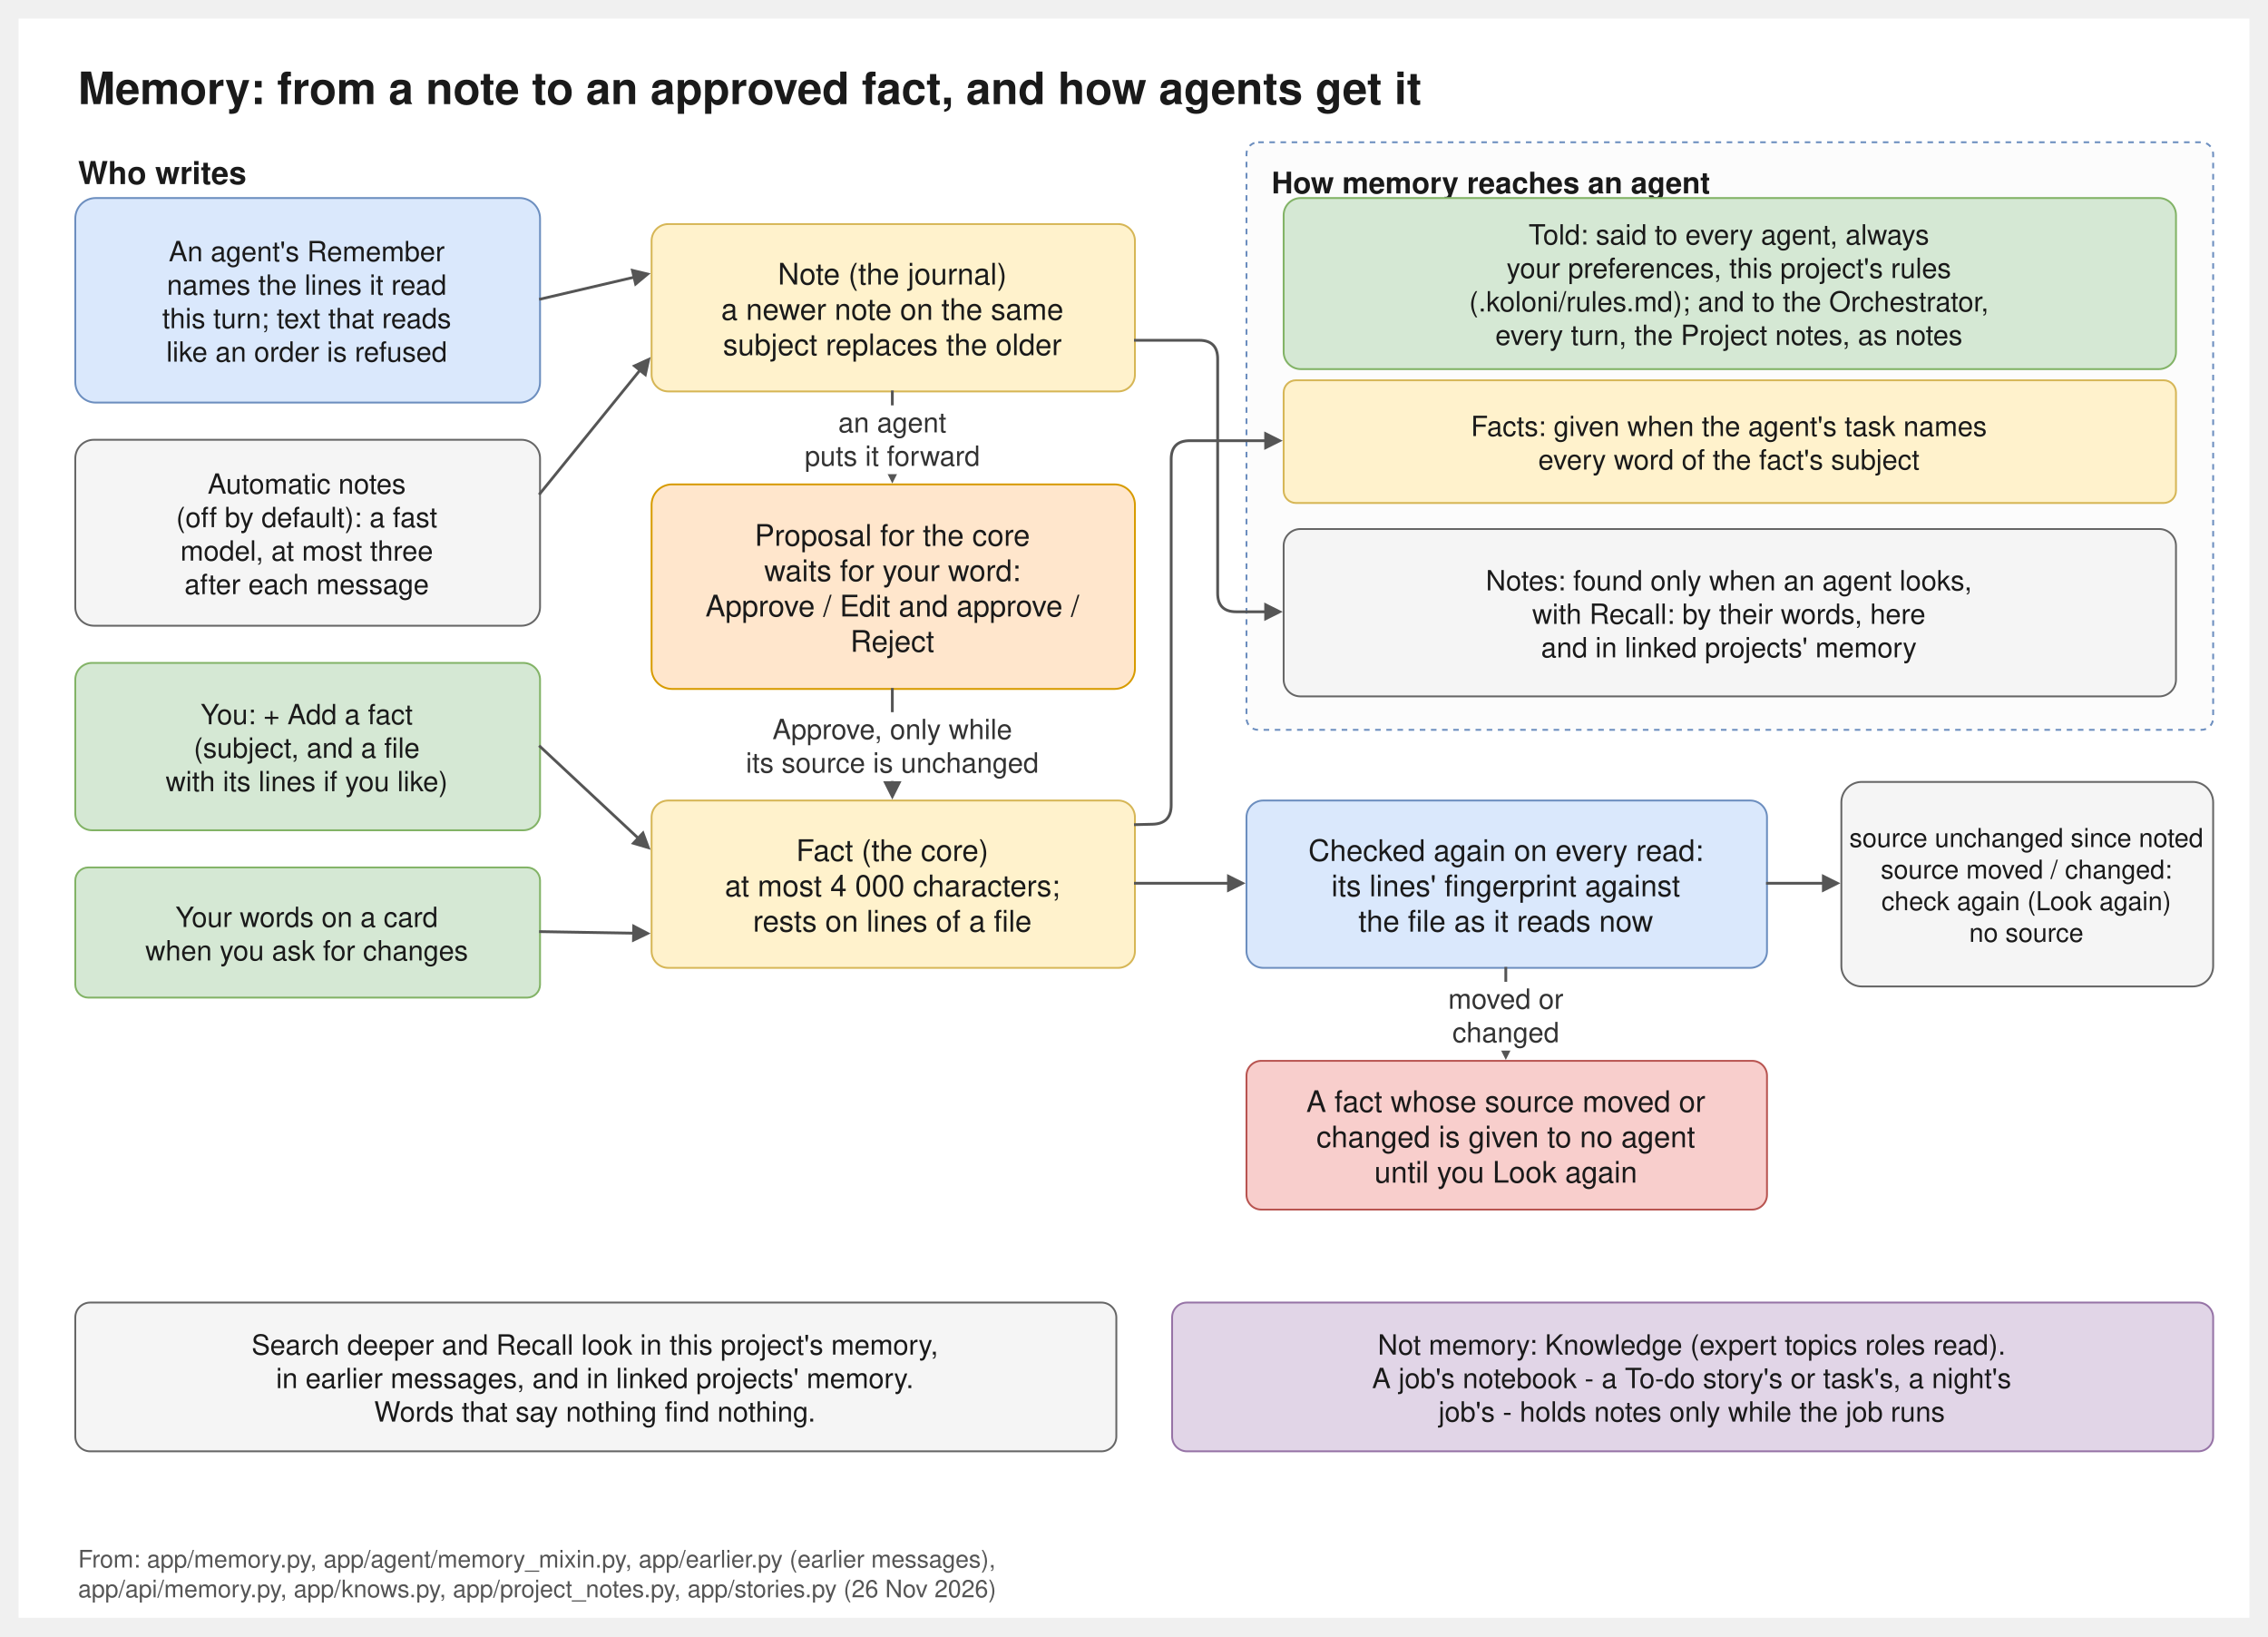
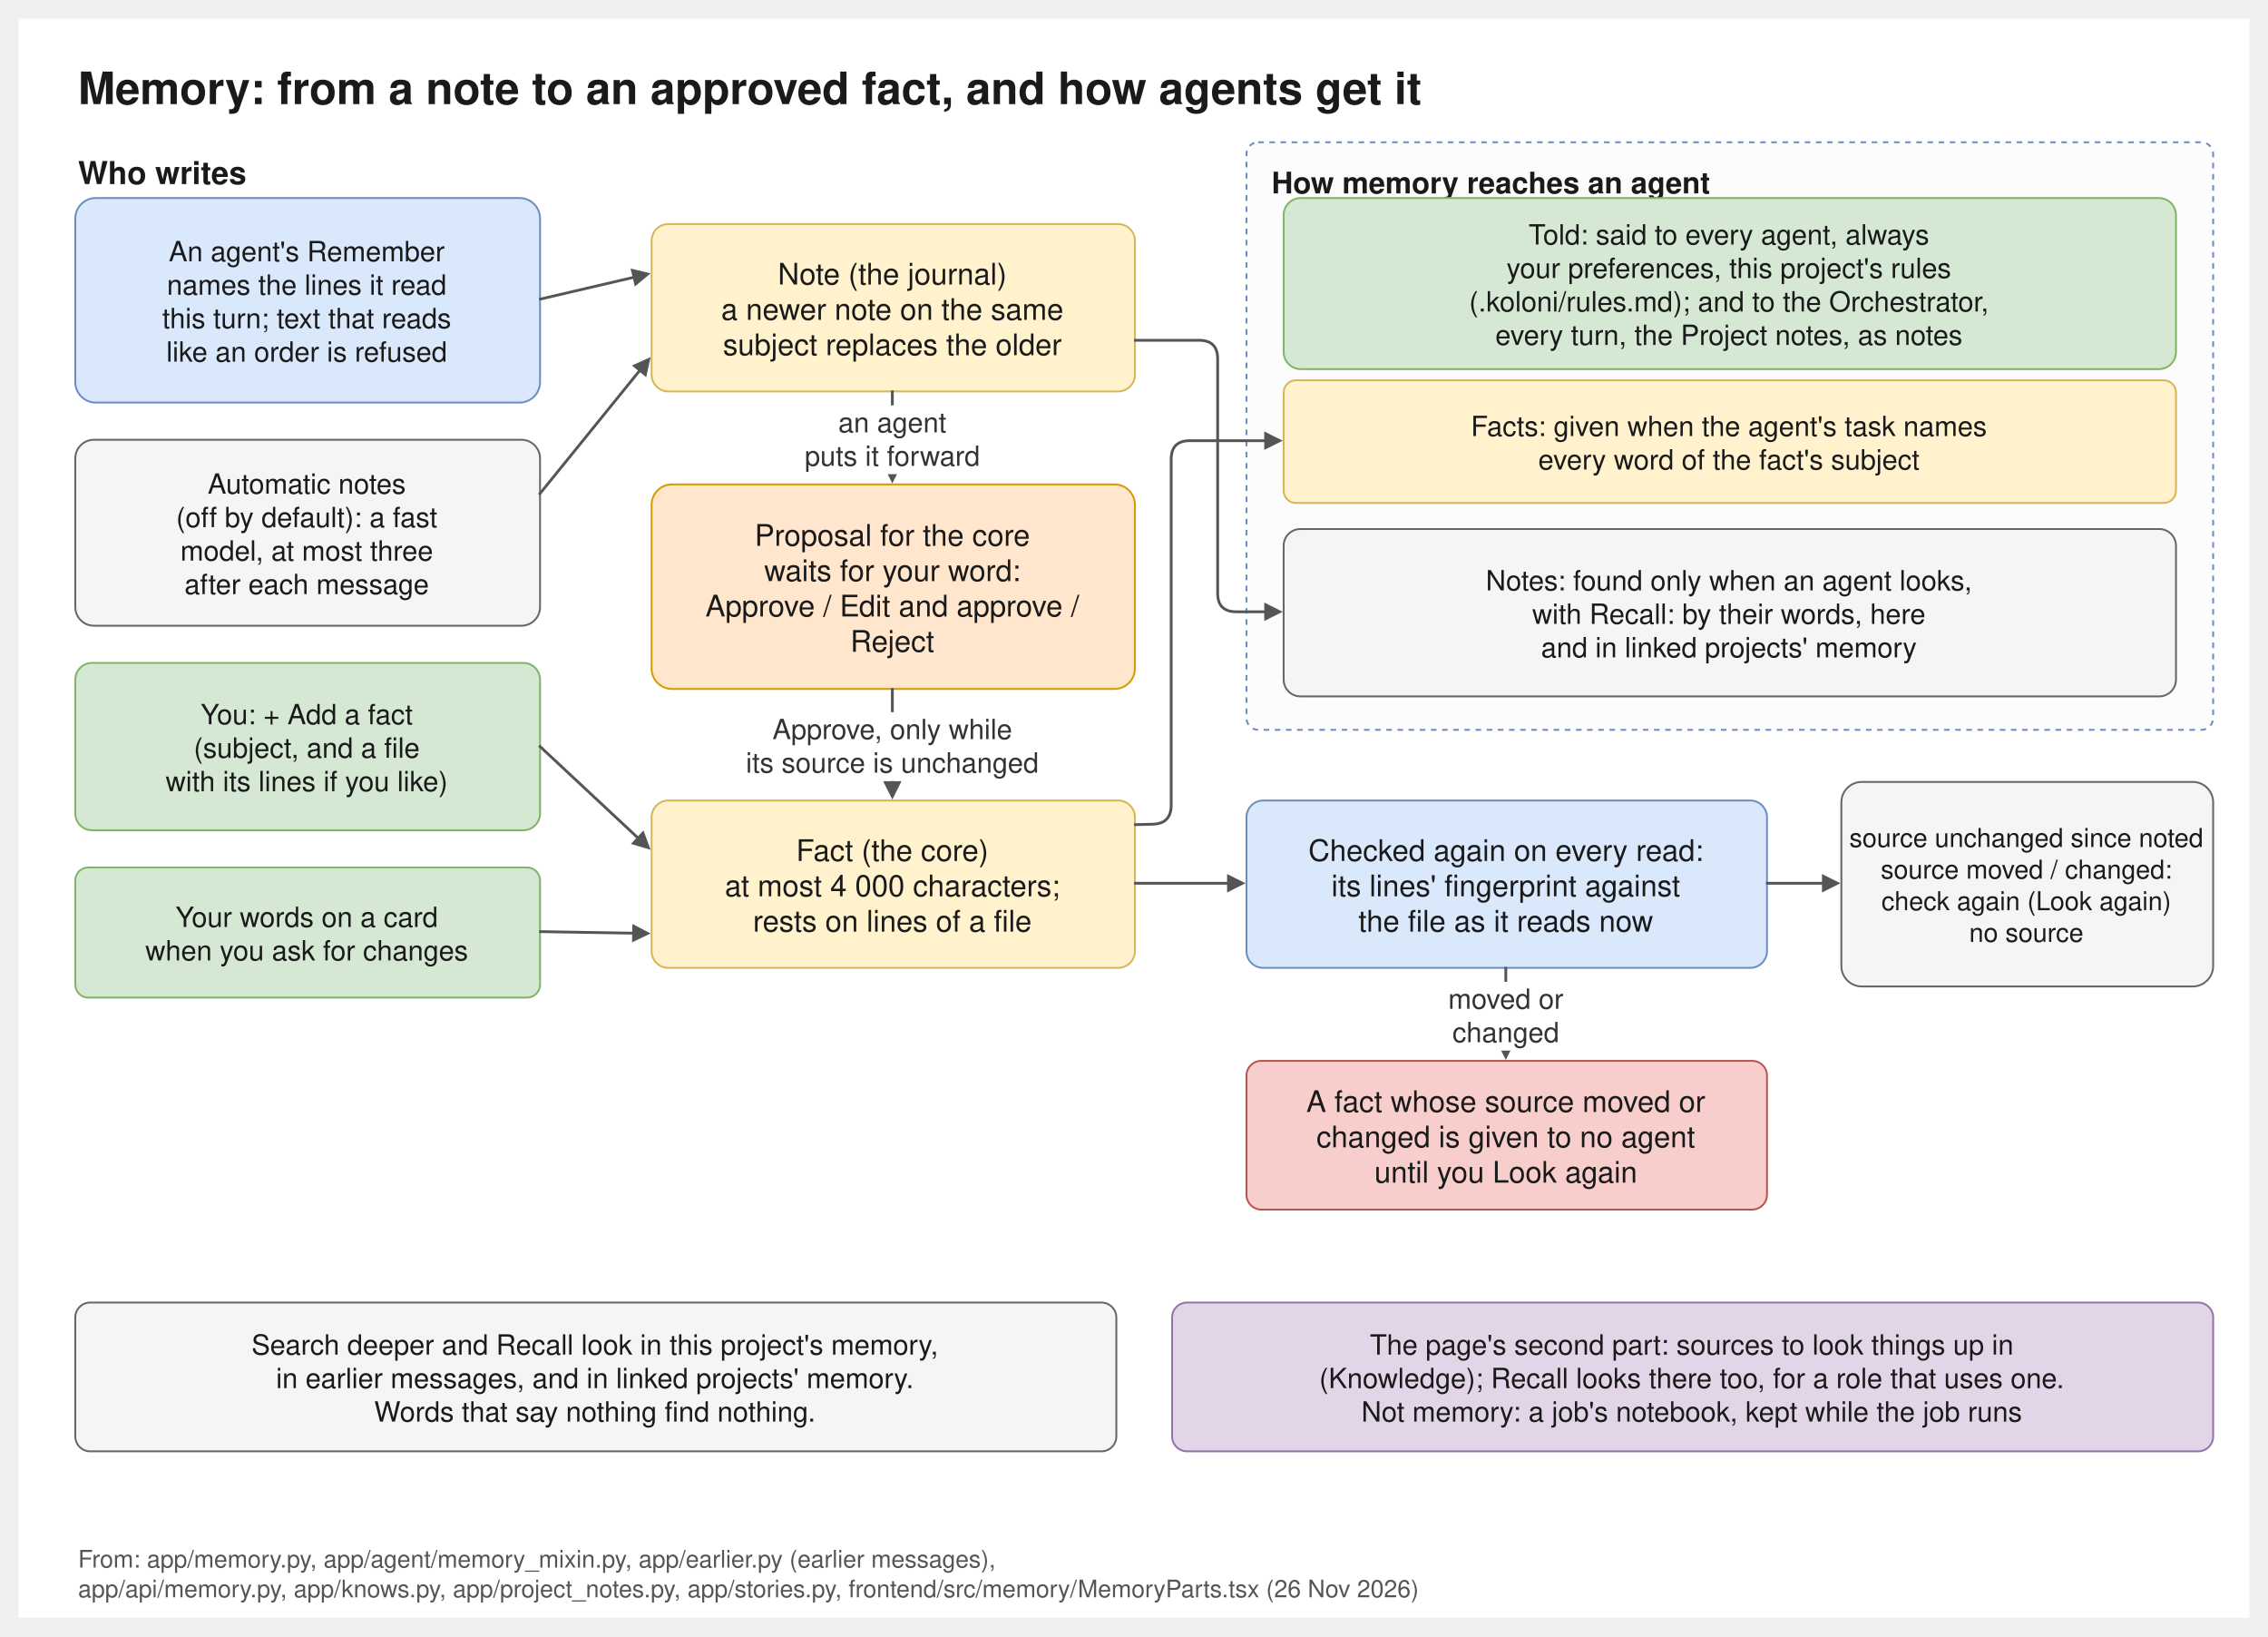
<svg xmlns="http://www.w3.org/2000/svg" style="background: transparent; background-color: transparent;" version="1.1" width="1220px" height="880px" viewBox="0 0 1220 880">
  <defs />
  <g>
    <g data-cell-id="0">
      <g data-cell-id="1">
        <g data-cell-id="backdrop">
          <g>
            <rect x="10" y="10" width="1200" height="860" fill="#ffffff" stroke="none" pointer-events="all" style="fill: light-dark(rgb(255, 255, 255), rgb(18, 18, 18));" />
          </g>
        </g>
        <g data-cell-id="title">
          <g>
            <rect x="40" y="26" width="1140" height="36" fill="none" stroke="none" pointer-events="all" />
          </g>
          <g>
            <g fill="#1a1a1a" font-family="Helvetica" font-weight="bold" text-anchor="start" font-size="24px" style="fill: light-dark(rgb(26, 26, 26), rgb(215, 215, 215));">
              <text x="42" y="56">Memory: from a note to an approved fact, and how agents get it</text>
            </g>
          </g>
        </g>
        <g data-cell-id="w_head">
          <g>
            <rect x="40" y="76" width="250" height="24" fill="none" stroke="none" pointer-events="all" />
          </g>
          <g>
            <g fill="#1a1a1a" font-family="Helvetica" font-weight="bold" text-anchor="start" font-size="17px" style="fill: light-dark(rgb(26, 26, 26), rgb(215, 215, 215));">
              <text x="42" y="99">Who writes</text>
            </g>
          </g>
        </g>
        <g data-cell-id="remember">
          <g transform="translate(0.5,0.5)">
            <rect x="40" y="106" width="250" height="110" rx="11" ry="11" fill="#dae8fc" stroke="#6c8ebf" pointer-events="all" style="fill: light-dark(rgb(218, 232, 252), rgb(29, 41, 59)); stroke: light-dark(rgb(108, 142, 191), rgb(92, 121, 163));" />
          </g>
          <g>
            <g fill="#1a1a1a" font-family="Helvetica" text-anchor="middle" font-size="15px" style="fill: light-dark(rgb(26, 26, 26), rgb(215, 215, 215));">
              <text x="165" y="140.5">An agent's Remember</text>
              <text x="165" y="158.5">names the lines it read</text>
              <text x="165" y="176.5">this turn; text that reads</text>
              <text x="165" y="194.5">like an order is refused</text>
            </g>
          </g>
        </g>
        <g data-cell-id="auto">
          <g transform="translate(0.5,0.5)">
            <rect x="40" y="236" width="250" height="100" rx="10" ry="10" fill="#f5f5f5" stroke="#666666" pointer-events="all" style="fill: light-dark(rgb(245, 245, 245), rgb(26, 26, 26)); stroke: light-dark(rgb(102, 102, 102), rgb(149, 149, 149));" />
          </g>
          <g>
            <g fill="#1a1a1a" font-family="Helvetica" text-anchor="middle" font-size="15px" style="fill: light-dark(rgb(26, 26, 26), rgb(215, 215, 215));">
              <text x="165" y="265.5">Automatic notes</text>
              <text x="165" y="283.5">(off by default): a fast</text>
              <text x="165" y="301.5">model, at most three</text>
              <text x="165" y="319.5">after each message</text>
            </g>
          </g>
        </g>
        <g data-cell-id="you">
          <g transform="translate(0.5,0.5)">
            <rect x="40" y="356" width="250" height="90" rx="9" ry="9" fill="#d5e8d4" stroke="#82b366" pointer-events="all" style="fill: light-dark(rgb(213, 232, 212), rgb(31, 47, 30)); stroke: light-dark(rgb(130, 179, 102), rgb(68, 110, 44));" />
          </g>
          <g>
            <g fill="#1a1a1a" font-family="Helvetica" text-anchor="middle" font-size="15px" style="fill: light-dark(rgb(26, 26, 26), rgb(215, 215, 215));">
              <text x="165" y="389.5">You: + Add a fact</text>
              <text x="165" y="407.5">(subject, and a file</text>
              <text x="165" y="425.5">with its lines if you like)</text>
            </g>
          </g>
        </g>
        <g data-cell-id="said">
          <g transform="translate(0.5,0.5)">
            <rect x="40" y="466" width="250" height="70" rx="7" ry="7" fill="#d5e8d4" stroke="#82b366" pointer-events="all" style="fill: light-dark(rgb(213, 232, 212), rgb(31, 47, 30)); stroke: light-dark(rgb(130, 179, 102), rgb(68, 110, 44));" />
          </g>
          <g>
            <g fill="#1a1a1a" font-family="Helvetica" text-anchor="middle" font-size="15px" style="fill: light-dark(rgb(26, 26, 26), rgb(215, 215, 215));">
              <text x="165" y="498.5">Your words on a card</text>
              <text x="165" y="516.5">when you ask for changes</text>
            </g>
          </g>
        </g>
        <g data-cell-id="note">
          <g transform="translate(0.5,0.5)">
            <rect x="350" y="120" width="260" height="90" rx="9" ry="9" fill="#fff2cc" stroke="#d6b656" pointer-events="all" style="fill: light-dark(rgb(255, 242, 204), rgb(40, 29, 0)); stroke: light-dark(rgb(214, 182, 86), rgb(109, 81, 0));" />
          </g>
          <g>
            <g fill="#1a1a1a" font-family="Helvetica" text-anchor="middle" font-size="16px" style="fill: light-dark(rgb(26, 26, 26), rgb(215, 215, 215));">
              <text x="480" y="153">Note (the journal)</text>
              <text x="480" y="172">a newer note on the same</text>
              <text x="480" y="191">subject replaces the older</text>
            </g>
          </g>
        </g>
        <g data-cell-id="proposal">
          <g transform="translate(0.5,0.5)">
            <rect x="350" y="260" width="260" height="110" rx="11" ry="11" fill="#ffe6cc" stroke="#d79b00" pointer-events="all" style="fill: light-dark(rgb(255, 230, 204), rgb(54, 33, 10)); stroke: light-dark(rgb(215, 155, 0), rgb(153, 101, 0));" />
          </g>
          <g>
            <g fill="#1a1a1a" font-family="Helvetica" text-anchor="middle" font-size="16px" style="fill: light-dark(rgb(26, 26, 26), rgb(215, 215, 215));">
              <text x="480" y="293.5">Proposal for the core</text>
              <text x="480" y="312.5">waits for your word:</text>
              <text x="480" y="331.5">Approve / Edit and approve /</text>
              <text x="480" y="350.5">Reject</text>
            </g>
          </g>
        </g>
        <g data-cell-id="fact">
          <g transform="translate(0.5,0.5)">
            <rect x="350" y="430" width="260" height="90" rx="9" ry="9" fill="#fff2cc" stroke="#d6b656" pointer-events="all" style="fill: light-dark(rgb(255, 242, 204), rgb(40, 29, 0)); stroke: light-dark(rgb(214, 182, 86), rgb(109, 81, 0));" />
          </g>
          <g>
            <g fill="#1a1a1a" font-family="Helvetica" text-anchor="middle" font-size="16px" style="fill: light-dark(rgb(26, 26, 26), rgb(215, 215, 215));">
              <text x="480" y="463">Fact (the core)</text>
              <text x="480" y="482">at most 4 000 characters;</text>
              <text x="480" y="501">rests on lines of a file</text>
            </g>
          </g>
        </g>
        <g data-cell-id="check">
          <g transform="translate(0.5,0.5)">
            <rect x="670" y="430" width="280" height="90" rx="9" ry="9" fill="#dae8fc" stroke="#6c8ebf" pointer-events="all" style="fill: light-dark(rgb(218, 232, 252), rgb(29, 41, 59)); stroke: light-dark(rgb(108, 142, 191), rgb(92, 121, 163));" />
          </g>
          <g>
            <g fill="#1a1a1a" font-family="Helvetica" text-anchor="middle" font-size="16px" style="fill: light-dark(rgb(26, 26, 26), rgb(215, 215, 215));">
              <text x="810" y="463">Checked again on every read:</text>
              <text x="810" y="482">its lines' fingerprint against</text>
              <text x="810" y="501">the file as it reads now</text>
            </g>
          </g>
        </g>
        <g data-cell-id="status">
          <g transform="translate(0.5,0.5)">
            <rect x="990" y="420" width="200" height="110" rx="11" ry="11" fill="#f5f5f5" stroke="#666666" pointer-events="all" style="fill: light-dark(rgb(245, 245, 245), rgb(26, 26, 26)); stroke: light-dark(rgb(102, 102, 102), rgb(149, 149, 149));" />
          </g>
          <g>
            <g fill="#1a1a1a" font-family="Helvetica" text-anchor="middle" font-size="14px" style="fill: light-dark(rgb(26, 26, 26), rgb(215, 215, 215));">
              <text x="1090" y="455.5">source unchanged since noted</text>
              <text x="1090" y="472.5">source moved / changed:</text>
              <text x="1090" y="489.5">check again (Look again)</text>
              <text x="1090" y="506.5">no source</text>
            </g>
          </g>
        </g>
        <g data-cell-id="held">
          <g transform="translate(0.5,0.5)">
            <rect x="670" y="570" width="280" height="80" rx="8" ry="8" fill="#f8cecc" stroke="#b85450" pointer-events="all" style="fill: light-dark(rgb(248, 206, 204), rgb(81, 45, 43)); stroke: light-dark(rgb(184, 84, 80), rgb(215, 129, 126));" />
          </g>
          <g>
            <g fill="#1a1a1a" font-family="Helvetica" text-anchor="middle" font-size="16px" style="fill: light-dark(rgb(26, 26, 26), rgb(215, 215, 215));">
              <text x="810" y="598">A fact whose source moved or</text>
              <text x="810" y="617">changed is given to no agent</text>
              <text x="810" y="636">until you Look again</text>
            </g>
          </g>
        </g>
        <g data-cell-id="e13">
          <g>
            <path d="M 290 161 L 341.06 149.09" fill="none" stroke="#555555" stroke-width="1.5" stroke-miterlimit="10" pointer-events="stroke" style="stroke: light-dark(rgb(85, 85, 85), rgb(164, 164, 164));" />
            <path d="M 348.37 147.38 L 341.92 152.74 L 340.21 145.43 Z" fill="#555555" stroke="#555555" stroke-width="1.5" stroke-miterlimit="10" pointer-events="all" style="fill: light-dark(rgb(85, 85, 85), rgb(164, 164, 164)); stroke: light-dark(rgb(85, 85, 85), rgb(164, 164, 164));" />
          </g>
        </g>
        <g data-cell-id="e14">
          <g>
            <path d="M 290 266 L 344.22 199.13" fill="none" stroke="#555555" stroke-width="1.5" stroke-miterlimit="10" pointer-events="stroke" style="stroke: light-dark(rgb(85, 85, 85), rgb(164, 164, 164));" />
            <path d="M 348.94 193.3 L 347.13 201.49 L 341.31 196.77 Z" fill="#555555" stroke="#555555" stroke-width="1.5" stroke-miterlimit="10" pointer-events="all" style="fill: light-dark(rgb(85, 85, 85), rgb(164, 164, 164)); stroke: light-dark(rgb(85, 85, 85), rgb(164, 164, 164));" />
          </g>
        </g>
        <g data-cell-id="e15">
          <g>
            <path d="M 480 210 L 480 250.82" fill="none" stroke="#555555" stroke-width="1.5" stroke-miterlimit="10" pointer-events="stroke" style="stroke: light-dark(rgb(85, 85, 85), rgb(164, 164, 164));" />
            <path d="M 480 258.32 L 476.25 250.82 L 483.75 250.82 Z" fill="#555555" stroke="#555555" stroke-width="1.5" stroke-miterlimit="10" pointer-events="all" style="fill: light-dark(rgb(85, 85, 85), rgb(164, 164, 164)); stroke: light-dark(rgb(85, 85, 85), rgb(164, 164, 164));" />
          </g>
          <g>
            <g fill="#333333" font-family="Helvetica" text-anchor="middle" font-size="15px" style="fill: light-dark(rgb(51, 51, 51), rgb(193, 193, 193));">
              <rect fill="#ffffff" stroke="none" x="433" y="218" width="96" height="37" stroke-width="0" style="fill: light-dark(rgb(255, 255, 255), rgb(18, 18, 18));" />
              <text x="480" y="232.5">an agent</text>
              <text x="480" y="250.5">puts it forward</text>
            </g>
          </g>
        </g>
        <g data-cell-id="e16">
          <g>
            <path d="M 480 370 L 480 420.82" fill="none" stroke="#555555" stroke-width="1.5" stroke-miterlimit="10" pointer-events="stroke" style="stroke: light-dark(rgb(85, 85, 85), rgb(164, 164, 164));" />
            <path d="M 480 428.32 L 476.25 420.82 L 483.75 420.82 Z" fill="#555555" stroke="#555555" stroke-width="1.5" stroke-miterlimit="10" pointer-events="all" style="fill: light-dark(rgb(85, 85, 85), rgb(164, 164, 164)); stroke: light-dark(rgb(85, 85, 85), rgb(164, 164, 164));" />
          </g>
          <g>
            <g fill="#333333" font-family="Helvetica" text-anchor="middle" font-size="15px" style="fill: light-dark(rgb(51, 51, 51), rgb(193, 193, 193));">
              <rect fill="#ffffff" stroke="none" x="401" y="383" width="160" height="37" stroke-width="0" style="fill: light-dark(rgb(255, 255, 255), rgb(18, 18, 18));" />
              <text x="480" y="397.5">Approve, only while</text>
              <text x="480" y="415.5">its source is unchanged</text>
            </g>
          </g>
        </g>
        <g data-cell-id="e17">
          <g>
            <path d="M 290 401 L 343.29 450.74" fill="none" stroke="#555555" stroke-width="1.5" stroke-miterlimit="10" pointer-events="stroke" style="stroke: light-dark(rgb(85, 85, 85), rgb(164, 164, 164));" />
            <path d="M 348.77 455.86 L 340.73 453.48 L 345.85 448 Z" fill="#555555" stroke="#555555" stroke-width="1.5" stroke-miterlimit="10" pointer-events="all" style="fill: light-dark(rgb(85, 85, 85), rgb(164, 164, 164)); stroke: light-dark(rgb(85, 85, 85), rgb(164, 164, 164));" />
          </g>
        </g>
        <g data-cell-id="e18">
          <g>
            <path d="M 290 501 L 340.82 501.85" fill="none" stroke="#555555" stroke-width="1.5" stroke-miterlimit="10" pointer-events="stroke" style="stroke: light-dark(rgb(85, 85, 85), rgb(164, 164, 164));" />
            <path d="M 348.32 501.97 L 340.76 505.6 L 340.89 498.1 Z" fill="#555555" stroke="#555555" stroke-width="1.5" stroke-miterlimit="10" pointer-events="all" style="fill: light-dark(rgb(85, 85, 85), rgb(164, 164, 164)); stroke: light-dark(rgb(85, 85, 85), rgb(164, 164, 164));" />
          </g>
        </g>
        <g data-cell-id="e19">
          <g>
            <path d="M 610 475 L 660.82 475" fill="none" stroke="#555555" stroke-width="1.5" stroke-miterlimit="10" pointer-events="stroke" style="stroke: light-dark(rgb(85, 85, 85), rgb(164, 164, 164));" />
            <path d="M 668.32 475 L 660.82 478.75 L 660.82 471.25 Z" fill="#555555" stroke="#555555" stroke-width="1.5" stroke-miterlimit="10" pointer-events="all" style="fill: light-dark(rgb(85, 85, 85), rgb(164, 164, 164)); stroke: light-dark(rgb(85, 85, 85), rgb(164, 164, 164));" />
          </g>
        </g>
        <g data-cell-id="e20">
          <g>
            <path d="M 950 475 L 980.82 475" fill="none" stroke="#555555" stroke-width="1.5" stroke-miterlimit="10" pointer-events="stroke" style="stroke: light-dark(rgb(85, 85, 85), rgb(164, 164, 164));" />
            <path d="M 988.32 475 L 980.82 478.75 L 980.82 471.25 Z" fill="#555555" stroke="#555555" stroke-width="1.5" stroke-miterlimit="10" pointer-events="all" style="fill: light-dark(rgb(85, 85, 85), rgb(164, 164, 164)); stroke: light-dark(rgb(85, 85, 85), rgb(164, 164, 164));" />
          </g>
        </g>
        <g data-cell-id="e21">
          <g>
            <path d="M 810 520 L 810 560.82" fill="none" stroke="#555555" stroke-width="1.5" stroke-miterlimit="10" pointer-events="stroke" style="stroke: light-dark(rgb(85, 85, 85), rgb(164, 164, 164));" />
            <path d="M 810 568.32 L 806.25 560.82 L 813.75 560.82 Z" fill="#555555" stroke="#555555" stroke-width="1.5" stroke-miterlimit="10" pointer-events="all" style="fill: light-dark(rgb(85, 85, 85), rgb(164, 164, 164)); stroke: light-dark(rgb(85, 85, 85), rgb(164, 164, 164));" />
          </g>
          <g>
            <g fill="#333333" font-family="Helvetica" text-anchor="middle" font-size="15px" style="fill: light-dark(rgb(51, 51, 51), rgb(193, 193, 193));">
              <rect fill="#ffffff" stroke="none" x="778" y="528" width="65" height="37" stroke-width="0" style="fill: light-dark(rgb(255, 255, 255), rgb(18, 18, 18));" />
              <text x="810" y="542.5">moved or</text>
              <text x="810" y="560.5">changed</text>
            </g>
          </g>
        </g>
        <g data-cell-id="reach">
          <g transform="translate(0.5,0.5)">
            <rect x="670" y="76" width="520" height="316" rx="6.32" ry="6.32" fill="#fcfcfc" stroke="#6c8ebf" stroke-dasharray="3 3" pointer-events="all" style="fill: light-dark(rgb(252, 252, 252), rgb(20, 20, 20)); stroke: light-dark(rgb(108, 142, 191), rgb(92, 121, 163));" />
          </g>
          <g>
            <g fill="#1a1a1a" font-family="Helvetica" font-weight="bold" text-anchor="start" font-size="16px" style="fill: light-dark(rgb(26, 26, 26), rgb(215, 215, 215));">
              <text x="684" y="104">How memory reaches an agent</text>
            </g>
          </g>
        </g>
        <g data-cell-id="told">
          <g transform="translate(0.5,0.5)">
            <rect x="690" y="106" width="480" height="92" rx="9.2" ry="9.2" fill="#d5e8d4" stroke="#82b366" pointer-events="all" style="fill: light-dark(rgb(213, 232, 212), rgb(31, 47, 30)); stroke: light-dark(rgb(130, 179, 102), rgb(68, 110, 44));" />
          </g>
          <g>
            <g fill="#1a1a1a" font-family="Helvetica" text-anchor="middle" font-size="15px" style="fill: light-dark(rgb(26, 26, 26), rgb(215, 215, 215));">
              <text x="930" y="131.5">Told: said to every agent, always</text>
              <text x="930" y="149.5">your preferences, this project's rules</text>
              <text x="930" y="167.5">(.koloni/rules.md); and to the Orchestrator,</text>
              <text x="930" y="185.5">every turn, the Project notes, as notes</text>
            </g>
          </g>
        </g>
        <g data-cell-id="given">
          <g transform="translate(0.5,0.5)">
            <rect x="690" y="204" width="480" height="66" rx="6.6" ry="6.6" fill="#fff2cc" stroke="#d6b656" pointer-events="all" style="fill: light-dark(rgb(255, 242, 204), rgb(40, 29, 0)); stroke: light-dark(rgb(214, 182, 86), rgb(109, 81, 0));" />
          </g>
          <g>
            <g fill="#1a1a1a" font-family="Helvetica" text-anchor="middle" font-size="15px" style="fill: light-dark(rgb(26, 26, 26), rgb(215, 215, 215));">
              <text x="930" y="234.5">Facts: given when the agent's task names</text>
              <text x="930" y="252.5">every word of the fact's subject</text>
            </g>
          </g>
        </g>
        <g data-cell-id="recall">
          <g transform="translate(0.5,0.5)">
            <rect x="690" y="284" width="480" height="90" rx="9" ry="9" fill="#f5f5f5" stroke="#666666" pointer-events="all" style="fill: light-dark(rgb(245, 245, 245), rgb(26, 26, 26)); stroke: light-dark(rgb(102, 102, 102), rgb(149, 149, 149));" />
          </g>
          <g>
            <g fill="#1a1a1a" font-family="Helvetica" text-anchor="middle" font-size="15px" style="fill: light-dark(rgb(26, 26, 26), rgb(215, 215, 215));">
              <text x="930" y="317.5">Notes: found only when an agent looks,</text>
              <text x="930" y="335.5">with Recall: by their words, here</text>
              <text x="930" y="353.5">and in linked projects' memory</text>
            </g>
          </g>
        </g>
        <g data-cell-id="e26">
          <g>
            <path d="M 610 443.5 L 620 443.25 Q 630 443 630 433 L 630 247 Q 630 237 640 237 L 680.82 237" fill="none" stroke="#555555" stroke-width="1.5" stroke-miterlimit="10" pointer-events="stroke" style="stroke: light-dark(rgb(85, 85, 85), rgb(164, 164, 164));" />
            <path d="M 688.32 237 L 680.82 240.75 L 680.82 233.25 Z" fill="#555555" stroke="#555555" stroke-width="1.5" stroke-miterlimit="10" pointer-events="all" style="fill: light-dark(rgb(85, 85, 85), rgb(164, 164, 164)); stroke: light-dark(rgb(85, 85, 85), rgb(164, 164, 164));" />
          </g>
        </g>
        <g data-cell-id="e27">
          <g>
            <path d="M 610 183 L 645 183 Q 655 183 655 193 L 655 319 Q 655 329 665 329 L 680.82 329" fill="none" stroke="#555555" stroke-width="1.5" stroke-miterlimit="10" pointer-events="stroke" style="stroke: light-dark(rgb(85, 85, 85), rgb(164, 164, 164));" />
            <path d="M 688.32 329 L 680.82 332.75 L 680.82 325.25 Z" fill="#555555" stroke="#555555" stroke-width="1.5" stroke-miterlimit="10" pointer-events="all" style="fill: light-dark(rgb(85, 85, 85), rgb(164, 164, 164)); stroke: light-dark(rgb(85, 85, 85), rgb(164, 164, 164));" />
          </g>
        </g>
        <g data-cell-id="search">
          <g transform="translate(0.5,0.5)">
            <rect x="40" y="700" width="560" height="80" rx="8" ry="8" fill="#f5f5f5" stroke="#666666" pointer-events="all" style="fill: light-dark(rgb(245, 245, 245), rgb(26, 26, 26)); stroke: light-dark(rgb(102, 102, 102), rgb(149, 149, 149));" />
          </g>
          <g>
            <g fill="#1a1a1a" font-family="Helvetica" text-anchor="middle" font-size="15px" style="fill: light-dark(rgb(26, 26, 26), rgb(215, 215, 215));">
              <text x="320" y="728.5">Search deeper and Recall look in this project's memory,</text>
              <text x="320" y="746.5">in earlier messages, and in linked projects' memory.</text>
              <text x="320" y="764.5">Words that say nothing find nothing.</text>
            </g>
          </g>
        </g>
        <g data-cell-id="notmemory">
          <g transform="translate(0.5,0.5)">
            <rect x="630" y="700" width="560" height="80" rx="8" ry="8" fill="#e1d5e7" stroke="#9673a6" pointer-events="all" style="fill: light-dark(rgb(225, 213, 231), rgb(57, 47, 63)); stroke: light-dark(rgb(150, 115, 166), rgb(149, 119, 163));" />
          </g>
          <g>
            <g fill="#1a1a1a" font-family="Helvetica" text-anchor="middle" font-size="15px" style="fill: light-dark(rgb(26, 26, 26), rgb(215, 215, 215));">
-               <text x="910" y="728.5">Not memory: Knowledge (expert topics roles read).</text>
-               <text x="910" y="746.5">A job's notebook - a To-do story's or task's, a night's</text>
-               <text x="910" y="764.5">job's - holds notes only while the job runs</text>
+               <text x="910" y="728.5">The page's second part: sources to look things up in</text>
+               <text x="910" y="746.5">(Knowledge); Recall looks there too, for a role that uses one.</text>
+               <text x="910" y="764.5">Not memory: a job's notebook, kept while the job runs</text>
            </g>
          </g>
        </g>
        <g data-cell-id="footer">
          <g>
            <rect x="40" y="824" width="1140" height="40" fill="none" stroke="none" pointer-events="all" />
          </g>
          <g>
            <g fill="#555555" font-family="Helvetica" text-anchor="start" font-size="13px" style="fill: light-dark(rgb(85, 85, 85), rgb(164, 164, 164));">
              <text x="42" y="843">From: app/memory.py, app/agent/memory_mixin.py, app/earlier.py (earlier messages),</text>
-               <text x="42" y="859">app/api/memory.py, app/knows.py, app/project_notes.py, app/stories.py (26 Nov 2026)</text>
+               <text x="42" y="859">app/api/memory.py, app/knows.py, app/project_notes.py, app/stories.py, frontend/src/memory/MemoryParts.tsx (26 Nov 2026)</text>
            </g>
          </g>
        </g>
      </g>
    </g>
  </g>
</svg>
